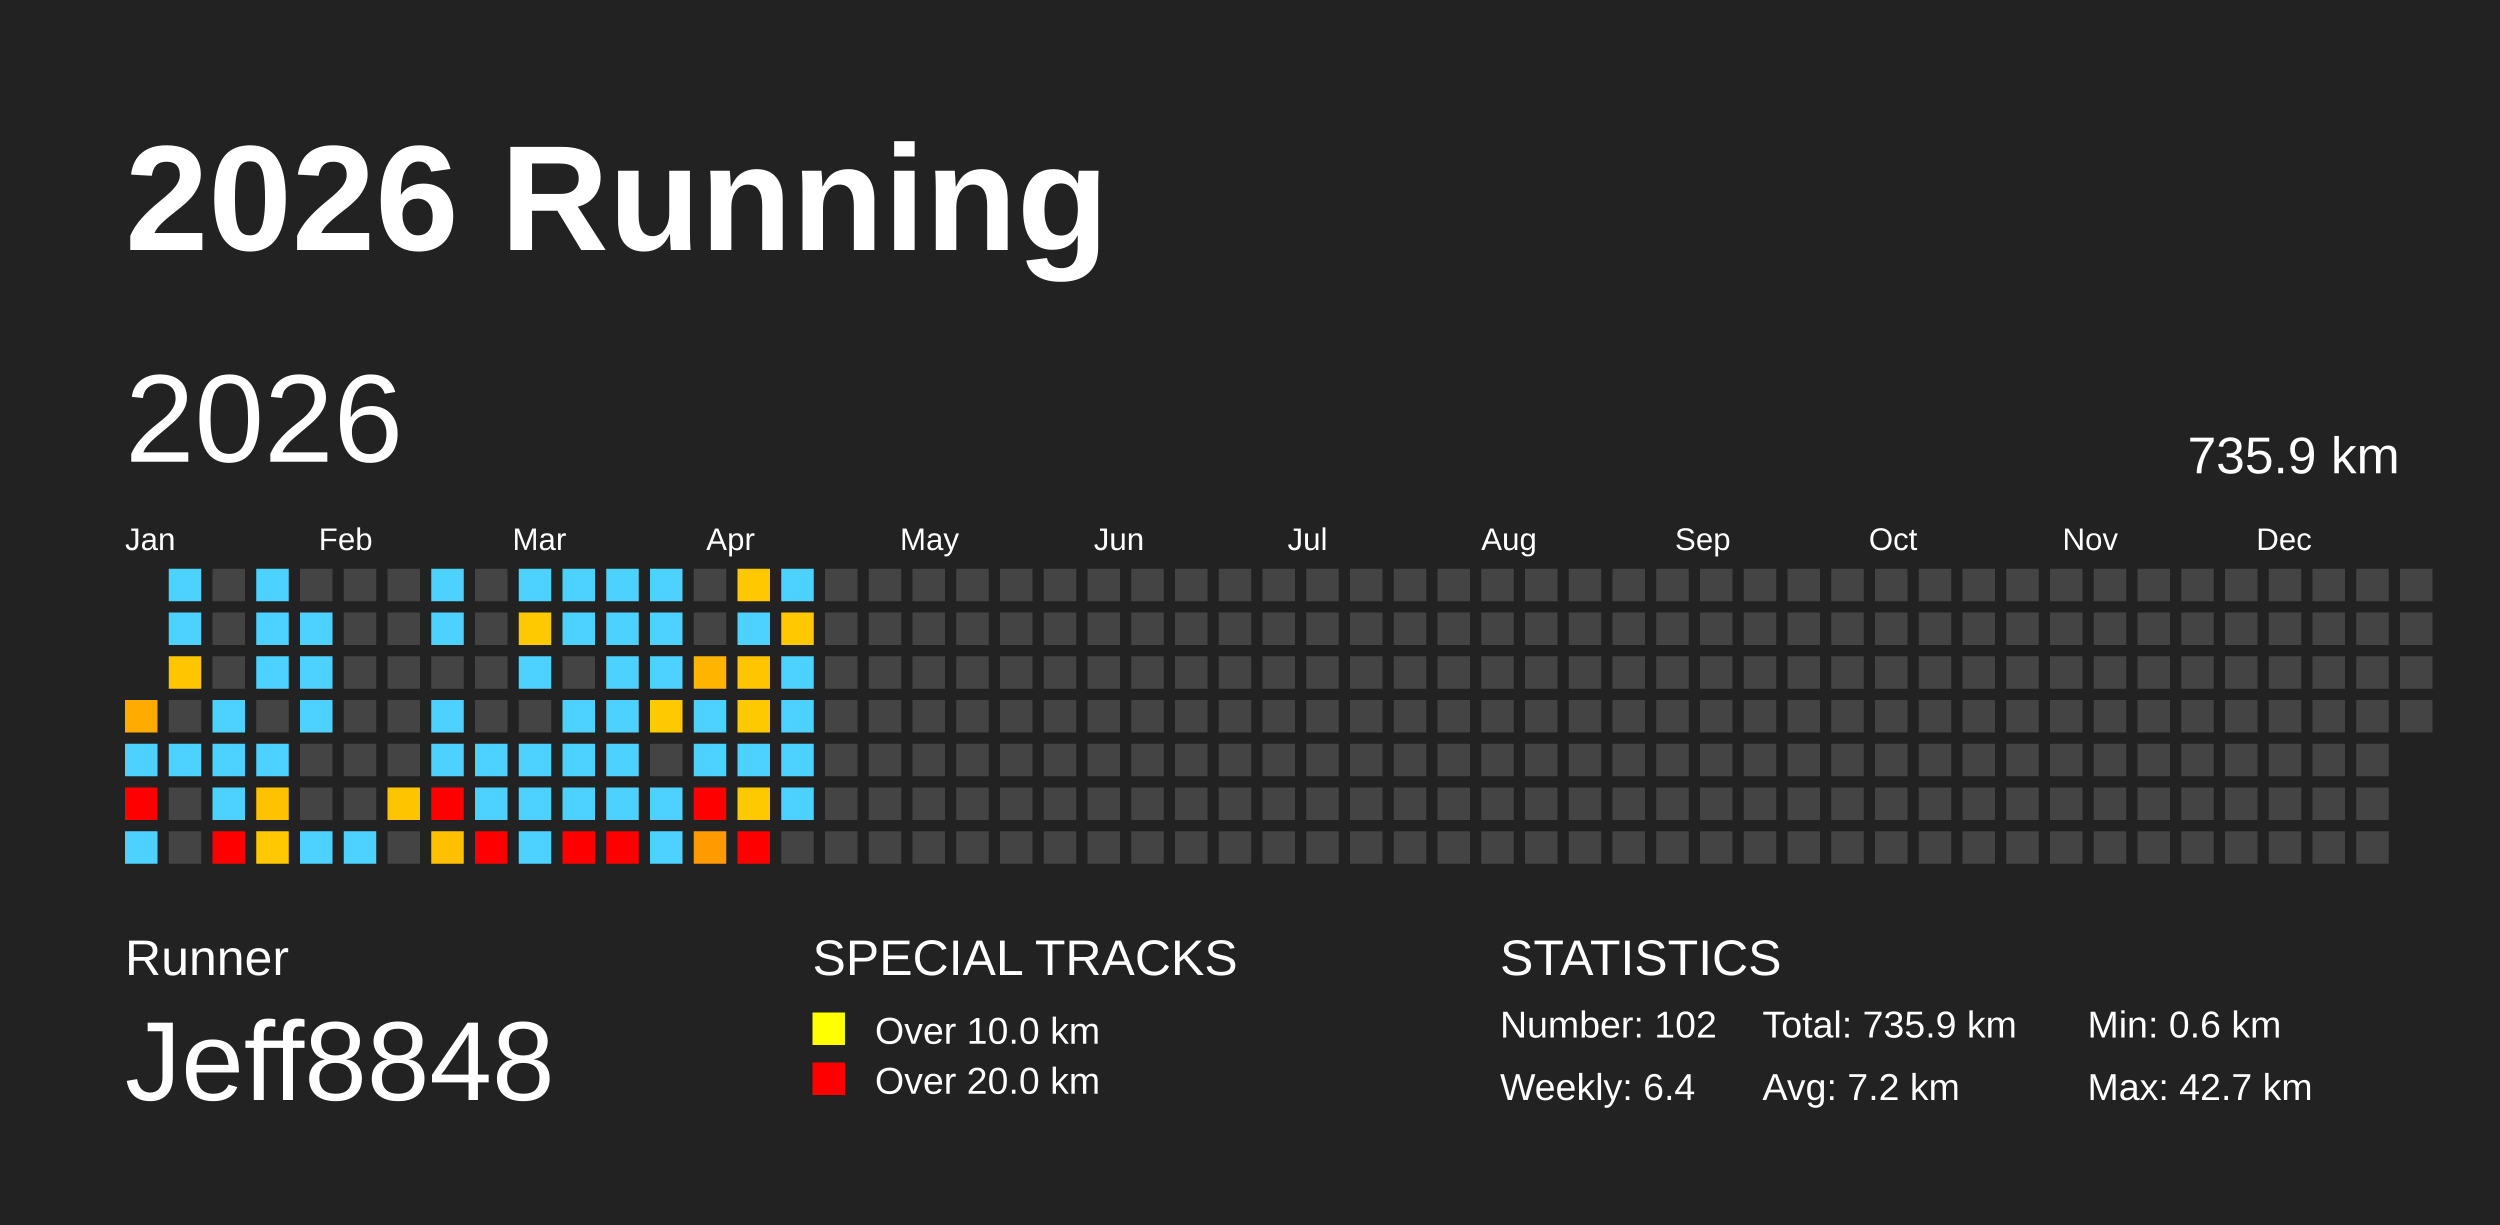
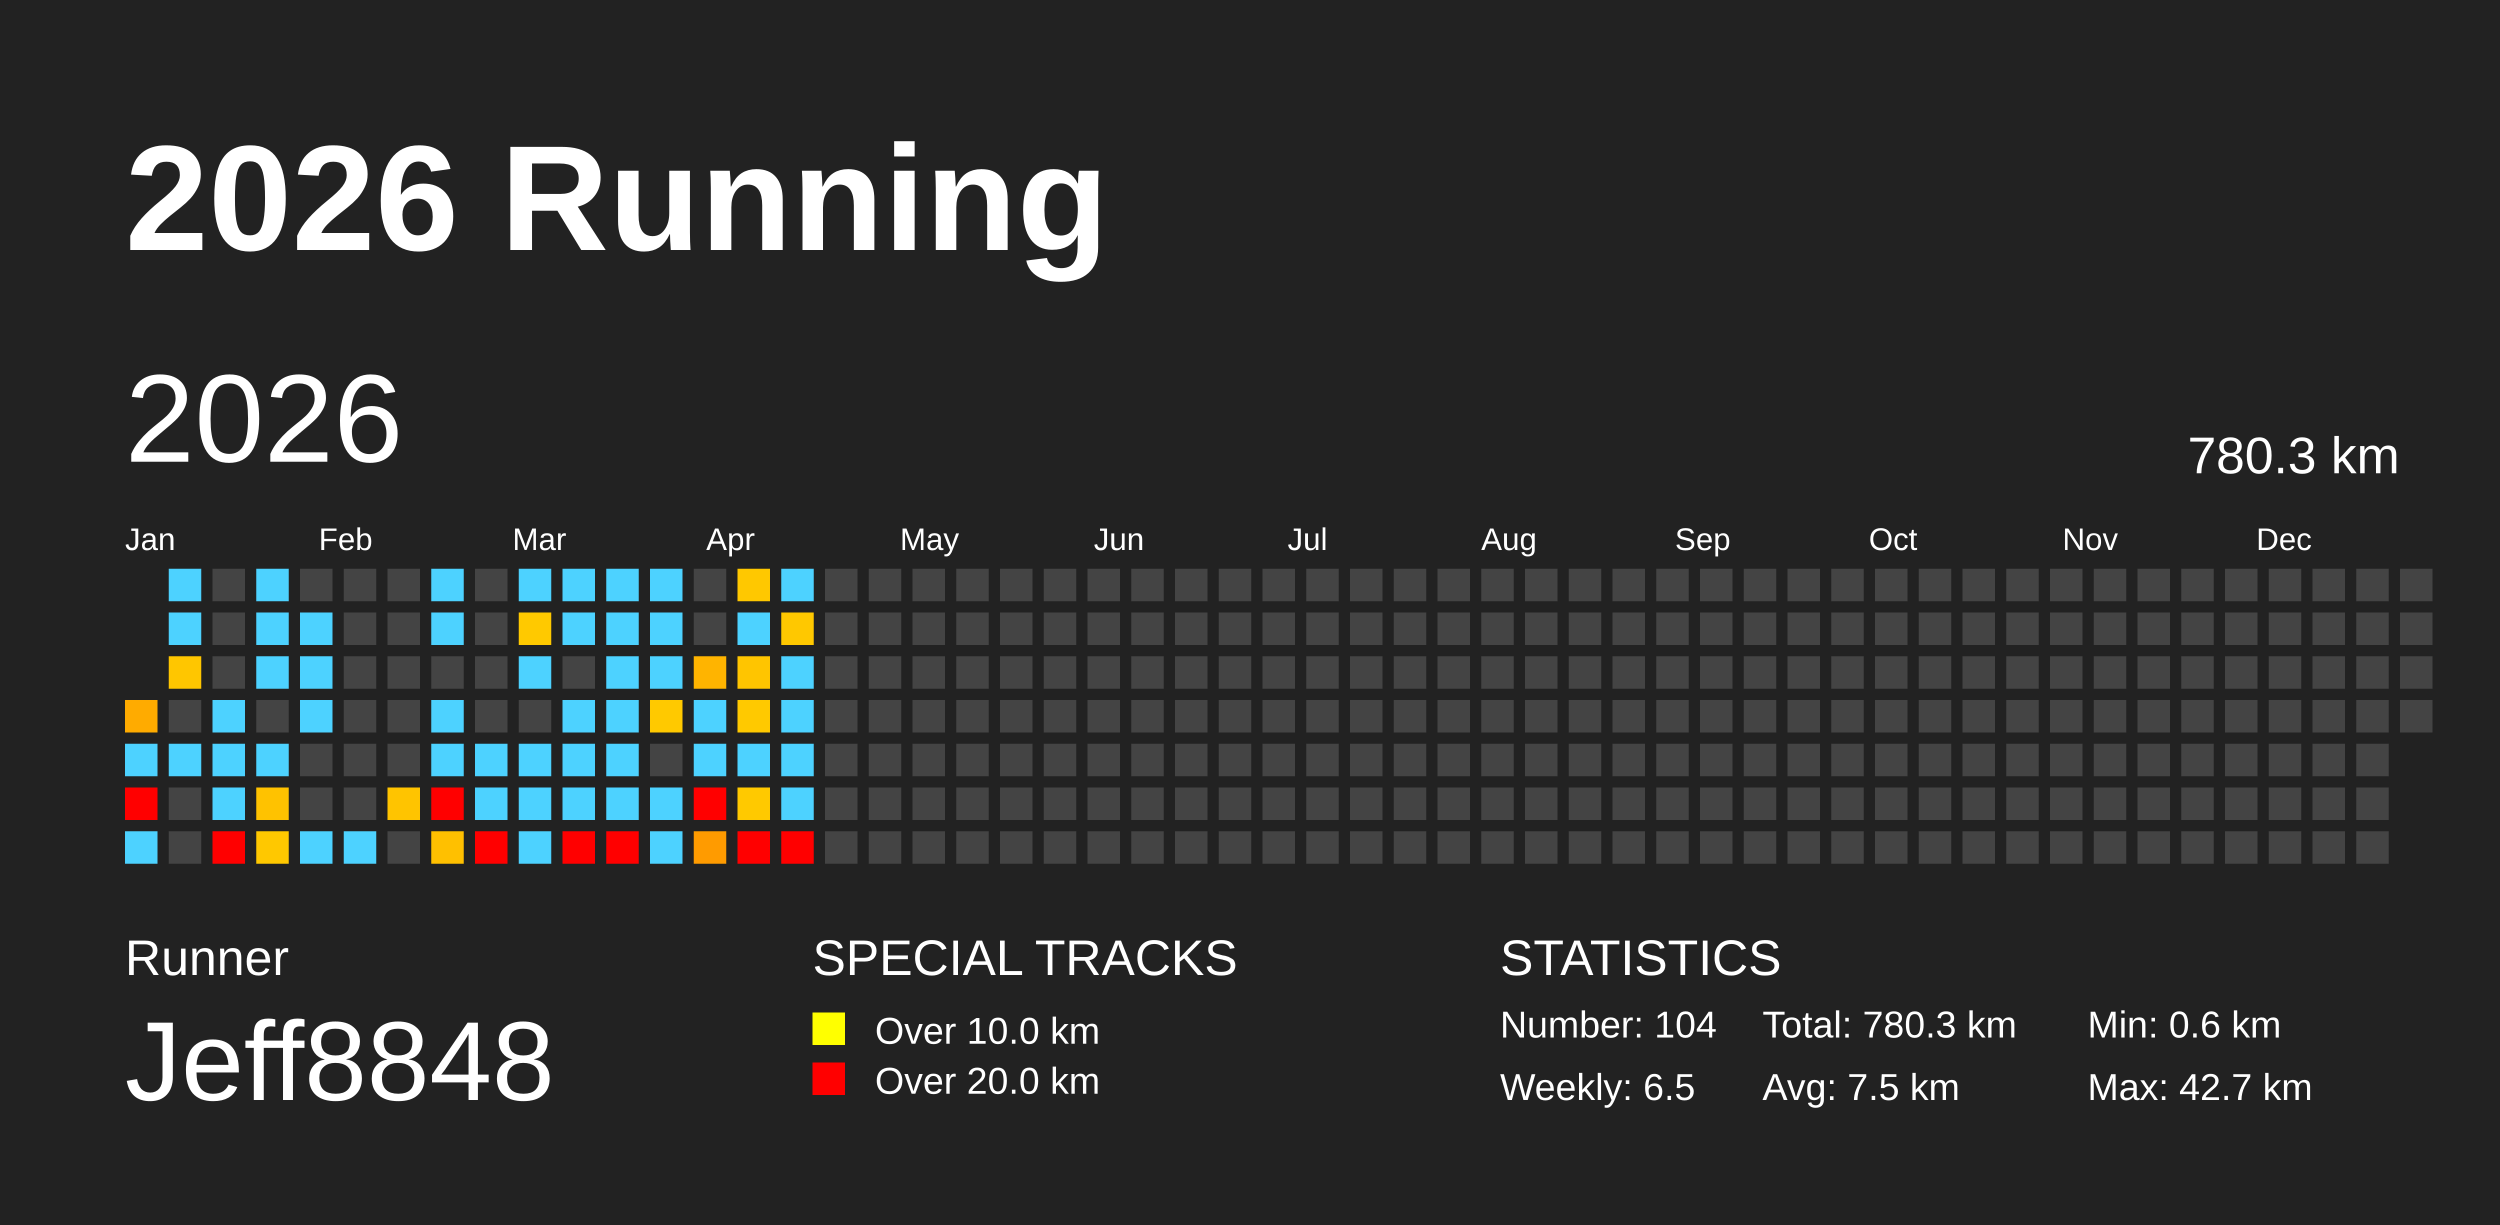
<svg xmlns="http://www.w3.org/2000/svg" baseProfile="full" height="98mm" version="1.1" viewBox="0,0,200,98" width="200mm">
  <defs />
  <rect fill="#222222" height="98" width="200" x="0" y="0" />
  <text fill="#FFFFFF" style="font-size:12px; font-family:Arial; font-weight:bold;" x="10" y="20">2026 Running</text>
  <text fill="#FFFFFF" style="font-size:4px; font-family:Arial" x="10" y="78">Runner</text>
  <text fill="#FFFFFF" style="font-size:9px; font-family:Arial" x="10" y="88">Jeff8848</text>
  <text fill="#FFFFFF" style="font-size:4px; font-family:Arial" x="65" y="78">SPECIAL TRACKS</text>
  <rect fill="yellow" height="2.6" width="2.6" x="65" y="81" />
  <text fill="#FFFFFF" style="font-size:3px; font-family:Arial" x="70" y="83.5">Over 10.0 km</text>
  <rect fill="red" height="2.6" width="2.6" x="65" y="85" />
  <text fill="#FFFFFF" style="font-size:3px; font-family:Arial" x="70" y="87.5">Over 20.0 km</text>
  <text fill="#FFFFFF" style="font-size:4px; font-family:Arial" x="120" y="78">STATISTICS</text>
-   <text fill="#FFFFFF" style="font-size:3px; font-family:Arial" x="120" y="83">Number: 102</text>
-   <text fill="#FFFFFF" style="font-size:3px; font-family:Arial" x="120" y="88">Weekly: 6.4</text>
-   <text fill="#FFFFFF" style="font-size:3px; font-family:Arial" x="141" y="83">Total: 735.9 km</text>
-   <text fill="#FFFFFF" style="font-size:3px; font-family:Arial" x="141" y="88">Avg: 7.2 km</text>
+   <text fill="#FFFFFF" style="font-size:3px; font-family:Arial" x="120" y="83">Number: 104</text>
+   <text fill="#FFFFFF" style="font-size:3px; font-family:Arial" x="120" y="88">Weekly: 6.5</text>
+   <text fill="#FFFFFF" style="font-size:3px; font-family:Arial" x="141" y="83">Total: 780.3 km</text>
+   <text fill="#FFFFFF" style="font-size:3px; font-family:Arial" x="141" y="88">Avg: 7.5 km</text>
  <text fill="#FFFFFF" style="font-size:3px; font-family:Arial" x="167" y="83">Min: 0.6 km</text>
  <text fill="#FFFFFF" style="font-size:3px; font-family:Arial" x="167" y="88">Max: 42.7 km</text>
  <text dominant-baseline="hanging" fill="#FFFFFF" style="font-size:10.0px; font-family:Arial;" x="10" y="30">2026</text>
-   <text dominant-baseline="hanging" fill="#FFFFFF" style="font-size:4.125px; font-family:Arial;" x="175" y="35">735.9 km</text>
+   <text dominant-baseline="hanging" fill="#FFFFFF" style="font-size:4.125px; font-family:Arial;" x="175" y="35">780.3 km</text>
  <text fill="#FFFFFF" style="font-size:2.5px; font-family:Arial" x="10.0" y="44">Jan</text>
  <text fill="#FFFFFF" style="font-size:2.5px; font-family:Arial" x="25.5" y="44">Feb</text>
  <text fill="#FFFFFF" style="font-size:2.5px; font-family:Arial" x="41.0" y="44">Mar</text>
  <text fill="#FFFFFF" style="font-size:2.5px; font-family:Arial" x="56.5" y="44">Apr</text>
  <text fill="#FFFFFF" style="font-size:2.5px; font-family:Arial" x="72.0" y="44">May</text>
  <text fill="#FFFFFF" style="font-size:2.5px; font-family:Arial" x="87.5" y="44">Jun</text>
  <text fill="#FFFFFF" style="font-size:2.5px; font-family:Arial" x="103.0" y="44">Jul</text>
  <text fill="#FFFFFF" style="font-size:2.5px; font-family:Arial" x="118.5" y="44">Aug</text>
  <text fill="#FFFFFF" style="font-size:2.5px; font-family:Arial" x="134.0" y="44">Sep</text>
  <text fill="#FFFFFF" style="font-size:2.5px; font-family:Arial" x="149.5" y="44">Oct</text>
  <text fill="#FFFFFF" style="font-size:2.5px; font-family:Arial" x="165.0" y="44">Nov</text>
  <text fill="#FFFFFF" style="font-size:2.5px; font-family:Arial" x="180.5" y="44">Dec</text>
  <rect fill="#ffab00" height="2.6" width="2.6" x="10.0" y="56.0" />
  <rect fill="#4dd2ff" height="2.6" width="2.6" x="10.0" y="59.5" />
  <rect fill="red" height="2.6" width="2.6" x="10.0" y="63.0" />
  <rect fill="#4dd2ff" height="2.6" width="2.6" x="10.0" y="66.5" />
  <rect fill="#4dd2ff" height="2.6" width="2.6" x="13.5" y="45.5" />
  <rect fill="#4dd2ff" height="2.6" width="2.6" x="13.5" y="49.0" />
  <rect fill="#ffc600" height="2.6" width="2.6" x="13.5" y="52.5" />
  <rect fill="#444444" height="2.6" width="2.6" x="13.5" y="56.0" />
  <rect fill="#4dd2ff" height="2.6" width="2.6" x="13.5" y="59.5" />
  <rect fill="#444444" height="2.6" width="2.6" x="13.5" y="63.0" />
  <rect fill="#444444" height="2.6" width="2.6" x="13.5" y="66.5" />
  <rect fill="#444444" height="2.6" width="2.6" x="17.0" y="45.5" />
  <rect fill="#444444" height="2.6" width="2.6" x="17.0" y="49.0" />
  <rect fill="#444444" height="2.6" width="2.6" x="17.0" y="52.5" />
  <rect fill="#4dd2ff" height="2.6" width="2.6" x="17.0" y="56.0" />
  <rect fill="#4dd2ff" height="2.6" width="2.6" x="17.0" y="59.5" />
  <rect fill="#4dd2ff" height="2.6" width="2.6" x="17.0" y="63.0" />
  <rect fill="red" height="2.6" width="2.6" x="17.0" y="66.5" />
  <rect fill="#4dd2ff" height="2.6" width="2.6" x="20.5" y="45.5" />
  <rect fill="#4dd2ff" height="2.6" width="2.6" x="20.5" y="49.0" />
  <rect fill="#4dd2ff" height="2.6" width="2.6" x="20.5" y="52.5" />
  <rect fill="#444444" height="2.6" width="2.6" x="20.5" y="56.0" />
  <rect fill="#4dd2ff" height="2.6" width="2.6" x="20.5" y="59.5" />
  <rect fill="#ffc200" height="2.6" width="2.6" x="20.5" y="63.0" />
  <rect fill="#ffc800" height="2.6" width="2.6" x="20.5" y="66.5" />
  <rect fill="#444444" height="2.6" width="2.6" x="24.0" y="45.5" />
  <rect fill="#4dd2ff" height="2.6" width="2.6" x="24.0" y="49.0" />
  <rect fill="#4dd2ff" height="2.6" width="2.6" x="24.0" y="52.5" />
  <rect fill="#4dd2ff" height="2.6" width="2.6" x="24.0" y="56.0" />
  <rect fill="#444444" height="2.6" width="2.6" x="24.0" y="59.5" />
  <rect fill="#444444" height="2.6" width="2.6" x="24.0" y="63.0" />
  <rect fill="#4dd2ff" height="2.6" width="2.6" x="24.0" y="66.5" />
  <rect fill="#444444" height="2.6" width="2.6" x="27.5" y="45.5" />
  <rect fill="#444444" height="2.6" width="2.6" x="27.5" y="49.0" />
  <rect fill="#444444" height="2.6" width="2.6" x="27.5" y="52.5" />
  <rect fill="#444444" height="2.6" width="2.6" x="27.5" y="56.0" />
  <rect fill="#444444" height="2.6" width="2.6" x="27.5" y="59.5" />
  <rect fill="#444444" height="2.6" width="2.6" x="27.5" y="63.0" />
  <rect fill="#4dd2ff" height="2.6" width="2.6" x="27.5" y="66.5" />
  <rect fill="#444444" height="2.6" width="2.6" x="31.0" y="45.5" />
  <rect fill="#444444" height="2.6" width="2.6" x="31.0" y="49.0" />
  <rect fill="#444444" height="2.6" width="2.6" x="31.0" y="52.5" />
  <rect fill="#444444" height="2.6" width="2.6" x="31.0" y="56.0" />
  <rect fill="#444444" height="2.6" width="2.6" x="31.0" y="59.5" />
  <rect fill="#ffc400" height="2.6" width="2.6" x="31.0" y="63.0" />
  <rect fill="#444444" height="2.6" width="2.6" x="31.0" y="66.5" />
  <rect fill="#4dd2ff" height="2.6" width="2.6" x="34.5" y="45.5" />
  <rect fill="#4dd2ff" height="2.6" width="2.6" x="34.5" y="49.0" />
  <rect fill="#444444" height="2.6" width="2.6" x="34.5" y="52.5" />
  <rect fill="#4dd2ff" height="2.6" width="2.6" x="34.5" y="56.0" />
  <rect fill="#4dd2ff" height="2.6" width="2.6" x="34.5" y="59.5" />
  <rect fill="red" height="2.6" width="2.6" x="34.5" y="63.0" />
  <rect fill="#ffc000" height="2.6" width="2.6" x="34.5" y="66.5" />
  <rect fill="#444444" height="2.6" width="2.6" x="38.0" y="45.5" />
  <rect fill="#444444" height="2.6" width="2.6" x="38.0" y="49.0" />
  <rect fill="#444444" height="2.6" width="2.6" x="38.0" y="52.5" />
  <rect fill="#444444" height="2.6" width="2.6" x="38.0" y="56.0" />
  <rect fill="#4dd2ff" height="2.6" width="2.6" x="38.0" y="59.5" />
  <rect fill="#4dd2ff" height="2.6" width="2.6" x="38.0" y="63.0" />
  <rect fill="red" height="2.6" width="2.6" x="38.0" y="66.5" />
  <rect fill="#4dd2ff" height="2.6" width="2.6" x="41.5" y="45.5" />
  <rect fill="#ffc900" height="2.6" width="2.6" x="41.5" y="49.0" />
  <rect fill="#4dd2ff" height="2.6" width="2.6" x="41.5" y="52.5" />
  <rect fill="#444444" height="2.6" width="2.6" x="41.5" y="56.0" />
  <rect fill="#4dd2ff" height="2.6" width="2.6" x="41.5" y="59.5" />
  <rect fill="#4dd2ff" height="2.6" width="2.6" x="41.5" y="63.0" />
  <rect fill="#4dd2ff" height="2.6" width="2.6" x="41.5" y="66.5" />
  <rect fill="#4dd2ff" height="2.6" width="2.6" x="45.0" y="45.5" />
  <rect fill="#4dd2ff" height="2.6" width="2.6" x="45.0" y="49.0" />
  <rect fill="#444444" height="2.6" width="2.6" x="45.0" y="52.5" />
  <rect fill="#4dd2ff" height="2.6" width="2.6" x="45.0" y="56.0" />
  <rect fill="#4dd2ff" height="2.6" width="2.6" x="45.0" y="59.5" />
  <rect fill="#4dd2ff" height="2.6" width="2.6" x="45.0" y="63.0" />
  <rect fill="red" height="2.6" width="2.6" x="45.0" y="66.5" />
  <rect fill="#4dd2ff" height="2.6" width="2.6" x="48.5" y="45.5" />
  <rect fill="#4dd2ff" height="2.6" width="2.6" x="48.5" y="49.0" />
  <rect fill="#4dd2ff" height="2.6" width="2.6" x="48.5" y="52.5" />
  <rect fill="#4dd2ff" height="2.6" width="2.6" x="48.5" y="56.0" />
  <rect fill="#4dd2ff" height="2.6" width="2.6" x="48.5" y="59.5" />
  <rect fill="#4dd2ff" height="2.6" width="2.6" x="48.5" y="63.0" />
  <rect fill="red" height="2.6" width="2.6" x="48.5" y="66.5" />
  <rect fill="#4dd2ff" height="2.6" width="2.6" x="52.0" y="45.5" />
  <rect fill="#4dd2ff" height="2.6" width="2.6" x="52.0" y="49.0" />
  <rect fill="#4dd2ff" height="2.6" width="2.6" x="52.0" y="52.5" />
  <rect fill="#ffc900" height="2.6" width="2.6" x="52.0" y="56.0" />
  <rect fill="#444444" height="2.6" width="2.6" x="52.0" y="59.5" />
  <rect fill="#4dd2ff" height="2.6" width="2.6" x="52.0" y="63.0" />
  <rect fill="#4dd2ff" height="2.6" width="2.6" x="52.0" y="66.5" />
  <rect fill="#444444" height="2.6" width="2.6" x="55.5" y="45.5" />
  <rect fill="#444444" height="2.6" width="2.6" x="55.5" y="49.0" />
  <rect fill="#ffb400" height="2.6" width="2.6" x="55.5" y="52.5" />
  <rect fill="#4dd2ff" height="2.6" width="2.6" x="55.5" y="56.0" />
  <rect fill="#4dd2ff" height="2.6" width="2.6" x="55.5" y="59.5" />
  <rect fill="red" height="2.6" width="2.6" x="55.5" y="63.0" />
  <rect fill="#ff9b00" height="2.6" width="2.6" x="55.5" y="66.5" />
  <rect fill="#ffc800" height="2.6" width="2.6" x="59.0" y="45.5" />
  <rect fill="#4dd2ff" height="2.6" width="2.6" x="59.0" y="49.0" />
  <rect fill="#ffc500" height="2.6" width="2.6" x="59.0" y="52.5" />
  <rect fill="#ffc900" height="2.6" width="2.6" x="59.0" y="56.0" />
  <rect fill="#4dd2ff" height="2.6" width="2.6" x="59.0" y="59.5" />
  <rect fill="#ffc900" height="2.6" width="2.6" x="59.0" y="63.0" />
  <rect fill="red" height="2.6" width="2.6" x="59.0" y="66.5" />
  <rect fill="#4dd2ff" height="2.6" width="2.6" x="62.5" y="45.5" />
  <rect fill="#ffc800" height="2.6" width="2.6" x="62.5" y="49.0" />
  <rect fill="#4dd2ff" height="2.6" width="2.6" x="62.5" y="52.5" />
  <rect fill="#4dd2ff" height="2.6" width="2.6" x="62.5" y="56.0" />
  <rect fill="#4dd2ff" height="2.6" width="2.6" x="62.5" y="59.5" />
  <rect fill="#4dd2ff" height="2.6" width="2.6" x="62.5" y="63.0" />
-   <rect fill="#444444" height="2.6" width="2.6" x="62.5" y="66.5" />
+   <rect fill="red" height="2.6" width="2.6" x="62.5" y="66.5" />
  <rect fill="#444444" height="2.6" width="2.6" x="66.0" y="45.5" />
  <rect fill="#444444" height="2.6" width="2.6" x="66.0" y="49.0" />
  <rect fill="#444444" height="2.6" width="2.6" x="66.0" y="52.5" />
  <rect fill="#444444" height="2.6" width="2.6" x="66.0" y="56.0" />
  <rect fill="#444444" height="2.6" width="2.6" x="66.0" y="59.5" />
  <rect fill="#444444" height="2.6" width="2.6" x="66.0" y="63.0" />
  <rect fill="#444444" height="2.6" width="2.6" x="66.0" y="66.5" />
  <rect fill="#444444" height="2.6" width="2.6" x="69.5" y="45.5" />
  <rect fill="#444444" height="2.6" width="2.6" x="69.5" y="49.0" />
  <rect fill="#444444" height="2.6" width="2.6" x="69.5" y="52.5" />
  <rect fill="#444444" height="2.6" width="2.6" x="69.5" y="56.0" />
  <rect fill="#444444" height="2.6" width="2.6" x="69.5" y="59.5" />
  <rect fill="#444444" height="2.6" width="2.6" x="69.5" y="63.0" />
  <rect fill="#444444" height="2.6" width="2.6" x="69.5" y="66.5" />
  <rect fill="#444444" height="2.6" width="2.6" x="73.0" y="45.5" />
  <rect fill="#444444" height="2.6" width="2.6" x="73.0" y="49.0" />
  <rect fill="#444444" height="2.6" width="2.6" x="73.0" y="52.5" />
  <rect fill="#444444" height="2.6" width="2.6" x="73.0" y="56.0" />
  <rect fill="#444444" height="2.6" width="2.6" x="73.0" y="59.5" />
  <rect fill="#444444" height="2.6" width="2.6" x="73.0" y="63.0" />
  <rect fill="#444444" height="2.6" width="2.6" x="73.0" y="66.5" />
  <rect fill="#444444" height="2.6" width="2.6" x="76.5" y="45.5" />
  <rect fill="#444444" height="2.6" width="2.6" x="76.5" y="49.0" />
  <rect fill="#444444" height="2.6" width="2.6" x="76.5" y="52.5" />
  <rect fill="#444444" height="2.6" width="2.6" x="76.5" y="56.0" />
  <rect fill="#444444" height="2.6" width="2.6" x="76.5" y="59.5" />
  <rect fill="#444444" height="2.6" width="2.6" x="76.5" y="63.0" />
  <rect fill="#444444" height="2.6" width="2.6" x="76.5" y="66.5" />
  <rect fill="#444444" height="2.6" width="2.6" x="80.0" y="45.5" />
  <rect fill="#444444" height="2.6" width="2.6" x="80.0" y="49.0" />
  <rect fill="#444444" height="2.6" width="2.6" x="80.0" y="52.5" />
  <rect fill="#444444" height="2.6" width="2.6" x="80.0" y="56.0" />
  <rect fill="#444444" height="2.6" width="2.6" x="80.0" y="59.5" />
  <rect fill="#444444" height="2.6" width="2.6" x="80.0" y="63.0" />
  <rect fill="#444444" height="2.6" width="2.6" x="80.0" y="66.5" />
  <rect fill="#444444" height="2.6" width="2.6" x="83.5" y="45.5" />
  <rect fill="#444444" height="2.6" width="2.6" x="83.5" y="49.0" />
  <rect fill="#444444" height="2.6" width="2.6" x="83.5" y="52.5" />
  <rect fill="#444444" height="2.6" width="2.6" x="83.5" y="56.0" />
  <rect fill="#444444" height="2.6" width="2.6" x="83.5" y="59.5" />
  <rect fill="#444444" height="2.6" width="2.6" x="83.5" y="63.0" />
  <rect fill="#444444" height="2.6" width="2.6" x="83.5" y="66.5" />
  <rect fill="#444444" height="2.6" width="2.6" x="87.0" y="45.5" />
  <rect fill="#444444" height="2.6" width="2.6" x="87.0" y="49.0" />
  <rect fill="#444444" height="2.6" width="2.6" x="87.0" y="52.5" />
  <rect fill="#444444" height="2.6" width="2.6" x="87.0" y="56.0" />
  <rect fill="#444444" height="2.6" width="2.6" x="87.0" y="59.5" />
  <rect fill="#444444" height="2.6" width="2.6" x="87.0" y="63.0" />
  <rect fill="#444444" height="2.6" width="2.6" x="87.0" y="66.5" />
  <rect fill="#444444" height="2.6" width="2.6" x="90.5" y="45.5" />
  <rect fill="#444444" height="2.6" width="2.6" x="90.5" y="49.0" />
  <rect fill="#444444" height="2.6" width="2.6" x="90.5" y="52.5" />
  <rect fill="#444444" height="2.6" width="2.6" x="90.5" y="56.0" />
  <rect fill="#444444" height="2.6" width="2.6" x="90.5" y="59.5" />
  <rect fill="#444444" height="2.6" width="2.6" x="90.5" y="63.0" />
  <rect fill="#444444" height="2.6" width="2.6" x="90.5" y="66.5" />
  <rect fill="#444444" height="2.6" width="2.6" x="94.0" y="45.5" />
  <rect fill="#444444" height="2.6" width="2.6" x="94.0" y="49.0" />
  <rect fill="#444444" height="2.6" width="2.6" x="94.0" y="52.5" />
  <rect fill="#444444" height="2.6" width="2.6" x="94.0" y="56.0" />
  <rect fill="#444444" height="2.6" width="2.6" x="94.0" y="59.5" />
  <rect fill="#444444" height="2.6" width="2.6" x="94.0" y="63.0" />
  <rect fill="#444444" height="2.6" width="2.6" x="94.0" y="66.5" />
  <rect fill="#444444" height="2.6" width="2.6" x="97.5" y="45.5" />
  <rect fill="#444444" height="2.6" width="2.6" x="97.5" y="49.0" />
  <rect fill="#444444" height="2.6" width="2.6" x="97.5" y="52.5" />
  <rect fill="#444444" height="2.6" width="2.6" x="97.5" y="56.0" />
  <rect fill="#444444" height="2.6" width="2.6" x="97.5" y="59.5" />
  <rect fill="#444444" height="2.6" width="2.6" x="97.5" y="63.0" />
  <rect fill="#444444" height="2.6" width="2.6" x="97.5" y="66.5" />
  <rect fill="#444444" height="2.6" width="2.6" x="101.0" y="45.5" />
  <rect fill="#444444" height="2.6" width="2.6" x="101.0" y="49.0" />
  <rect fill="#444444" height="2.6" width="2.6" x="101.0" y="52.5" />
  <rect fill="#444444" height="2.6" width="2.6" x="101.0" y="56.0" />
  <rect fill="#444444" height="2.6" width="2.6" x="101.0" y="59.5" />
  <rect fill="#444444" height="2.6" width="2.6" x="101.0" y="63.0" />
  <rect fill="#444444" height="2.6" width="2.6" x="101.0" y="66.5" />
  <rect fill="#444444" height="2.6" width="2.6" x="104.5" y="45.5" />
  <rect fill="#444444" height="2.6" width="2.6" x="104.5" y="49.0" />
  <rect fill="#444444" height="2.6" width="2.6" x="104.5" y="52.5" />
  <rect fill="#444444" height="2.6" width="2.6" x="104.5" y="56.0" />
  <rect fill="#444444" height="2.6" width="2.6" x="104.5" y="59.5" />
  <rect fill="#444444" height="2.6" width="2.6" x="104.5" y="63.0" />
  <rect fill="#444444" height="2.6" width="2.6" x="104.5" y="66.5" />
  <rect fill="#444444" height="2.6" width="2.6" x="108.0" y="45.5" />
  <rect fill="#444444" height="2.6" width="2.6" x="108.0" y="49.0" />
  <rect fill="#444444" height="2.6" width="2.6" x="108.0" y="52.5" />
  <rect fill="#444444" height="2.6" width="2.6" x="108.0" y="56.0" />
  <rect fill="#444444" height="2.6" width="2.6" x="108.0" y="59.5" />
  <rect fill="#444444" height="2.6" width="2.6" x="108.0" y="63.0" />
  <rect fill="#444444" height="2.6" width="2.6" x="108.0" y="66.5" />
  <rect fill="#444444" height="2.6" width="2.6" x="111.5" y="45.5" />
  <rect fill="#444444" height="2.6" width="2.6" x="111.5" y="49.0" />
  <rect fill="#444444" height="2.6" width="2.6" x="111.5" y="52.5" />
  <rect fill="#444444" height="2.6" width="2.6" x="111.5" y="56.0" />
  <rect fill="#444444" height="2.6" width="2.6" x="111.5" y="59.5" />
  <rect fill="#444444" height="2.6" width="2.6" x="111.5" y="63.0" />
  <rect fill="#444444" height="2.6" width="2.6" x="111.5" y="66.5" />
  <rect fill="#444444" height="2.6" width="2.6" x="115.0" y="45.5" />
  <rect fill="#444444" height="2.6" width="2.6" x="115.0" y="49.0" />
  <rect fill="#444444" height="2.6" width="2.6" x="115.0" y="52.5" />
  <rect fill="#444444" height="2.6" width="2.6" x="115.0" y="56.0" />
  <rect fill="#444444" height="2.6" width="2.6" x="115.0" y="59.5" />
  <rect fill="#444444" height="2.6" width="2.6" x="115.0" y="63.0" />
  <rect fill="#444444" height="2.6" width="2.6" x="115.0" y="66.5" />
  <rect fill="#444444" height="2.6" width="2.6" x="118.5" y="45.5" />
  <rect fill="#444444" height="2.6" width="2.6" x="118.5" y="49.0" />
  <rect fill="#444444" height="2.6" width="2.6" x="118.5" y="52.5" />
  <rect fill="#444444" height="2.6" width="2.6" x="118.5" y="56.0" />
  <rect fill="#444444" height="2.6" width="2.6" x="118.5" y="59.5" />
  <rect fill="#444444" height="2.6" width="2.6" x="118.5" y="63.0" />
  <rect fill="#444444" height="2.6" width="2.6" x="118.5" y="66.5" />
  <rect fill="#444444" height="2.6" width="2.6" x="122.0" y="45.5" />
  <rect fill="#444444" height="2.6" width="2.6" x="122.0" y="49.0" />
  <rect fill="#444444" height="2.6" width="2.6" x="122.0" y="52.5" />
  <rect fill="#444444" height="2.6" width="2.6" x="122.0" y="56.0" />
  <rect fill="#444444" height="2.6" width="2.6" x="122.0" y="59.5" />
  <rect fill="#444444" height="2.6" width="2.6" x="122.0" y="63.0" />
  <rect fill="#444444" height="2.6" width="2.6" x="122.0" y="66.5" />
  <rect fill="#444444" height="2.6" width="2.6" x="125.5" y="45.5" />
  <rect fill="#444444" height="2.6" width="2.6" x="125.5" y="49.0" />
  <rect fill="#444444" height="2.6" width="2.6" x="125.5" y="52.5" />
  <rect fill="#444444" height="2.6" width="2.6" x="125.5" y="56.0" />
  <rect fill="#444444" height="2.6" width="2.6" x="125.5" y="59.5" />
  <rect fill="#444444" height="2.6" width="2.6" x="125.5" y="63.0" />
  <rect fill="#444444" height="2.6" width="2.6" x="125.5" y="66.5" />
  <rect fill="#444444" height="2.6" width="2.6" x="129.0" y="45.5" />
  <rect fill="#444444" height="2.6" width="2.6" x="129.0" y="49.0" />
  <rect fill="#444444" height="2.6" width="2.6" x="129.0" y="52.5" />
  <rect fill="#444444" height="2.6" width="2.6" x="129.0" y="56.0" />
  <rect fill="#444444" height="2.6" width="2.6" x="129.0" y="59.5" />
  <rect fill="#444444" height="2.6" width="2.6" x="129.0" y="63.0" />
  <rect fill="#444444" height="2.6" width="2.6" x="129.0" y="66.5" />
  <rect fill="#444444" height="2.6" width="2.6" x="132.5" y="45.5" />
  <rect fill="#444444" height="2.6" width="2.6" x="132.5" y="49.0" />
  <rect fill="#444444" height="2.6" width="2.6" x="132.5" y="52.5" />
  <rect fill="#444444" height="2.6" width="2.6" x="132.5" y="56.0" />
  <rect fill="#444444" height="2.6" width="2.6" x="132.5" y="59.5" />
  <rect fill="#444444" height="2.6" width="2.6" x="132.5" y="63.0" />
  <rect fill="#444444" height="2.6" width="2.6" x="132.5" y="66.5" />
  <rect fill="#444444" height="2.6" width="2.6" x="136.0" y="45.5" />
  <rect fill="#444444" height="2.6" width="2.6" x="136.0" y="49.0" />
  <rect fill="#444444" height="2.6" width="2.6" x="136.0" y="52.5" />
  <rect fill="#444444" height="2.6" width="2.6" x="136.0" y="56.0" />
  <rect fill="#444444" height="2.6" width="2.6" x="136.0" y="59.5" />
  <rect fill="#444444" height="2.6" width="2.6" x="136.0" y="63.0" />
  <rect fill="#444444" height="2.6" width="2.6" x="136.0" y="66.5" />
  <rect fill="#444444" height="2.6" width="2.6" x="139.5" y="45.5" />
  <rect fill="#444444" height="2.6" width="2.6" x="139.5" y="49.0" />
  <rect fill="#444444" height="2.6" width="2.6" x="139.5" y="52.5" />
  <rect fill="#444444" height="2.6" width="2.6" x="139.5" y="56.0" />
  <rect fill="#444444" height="2.6" width="2.6" x="139.5" y="59.5" />
  <rect fill="#444444" height="2.6" width="2.6" x="139.5" y="63.0" />
  <rect fill="#444444" height="2.6" width="2.6" x="139.5" y="66.5" />
  <rect fill="#444444" height="2.6" width="2.6" x="143.0" y="45.5" />
  <rect fill="#444444" height="2.6" width="2.6" x="143.0" y="49.0" />
  <rect fill="#444444" height="2.6" width="2.6" x="143.0" y="52.5" />
  <rect fill="#444444" height="2.6" width="2.6" x="143.0" y="56.0" />
  <rect fill="#444444" height="2.6" width="2.6" x="143.0" y="59.5" />
  <rect fill="#444444" height="2.6" width="2.6" x="143.0" y="63.0" />
  <rect fill="#444444" height="2.6" width="2.6" x="143.0" y="66.5" />
  <rect fill="#444444" height="2.6" width="2.6" x="146.5" y="45.5" />
  <rect fill="#444444" height="2.6" width="2.6" x="146.5" y="49.0" />
  <rect fill="#444444" height="2.6" width="2.6" x="146.5" y="52.5" />
  <rect fill="#444444" height="2.6" width="2.6" x="146.5" y="56.0" />
  <rect fill="#444444" height="2.6" width="2.6" x="146.5" y="59.5" />
  <rect fill="#444444" height="2.6" width="2.6" x="146.5" y="63.0" />
  <rect fill="#444444" height="2.6" width="2.6" x="146.5" y="66.5" />
  <rect fill="#444444" height="2.6" width="2.6" x="150.0" y="45.5" />
  <rect fill="#444444" height="2.6" width="2.6" x="150.0" y="49.0" />
  <rect fill="#444444" height="2.6" width="2.6" x="150.0" y="52.5" />
  <rect fill="#444444" height="2.6" width="2.6" x="150.0" y="56.0" />
  <rect fill="#444444" height="2.6" width="2.6" x="150.0" y="59.5" />
  <rect fill="#444444" height="2.6" width="2.6" x="150.0" y="63.0" />
  <rect fill="#444444" height="2.6" width="2.6" x="150.0" y="66.5" />
  <rect fill="#444444" height="2.6" width="2.6" x="153.5" y="45.5" />
  <rect fill="#444444" height="2.6" width="2.6" x="153.5" y="49.0" />
  <rect fill="#444444" height="2.6" width="2.6" x="153.5" y="52.5" />
  <rect fill="#444444" height="2.6" width="2.6" x="153.5" y="56.0" />
  <rect fill="#444444" height="2.6" width="2.6" x="153.5" y="59.5" />
  <rect fill="#444444" height="2.6" width="2.6" x="153.5" y="63.0" />
  <rect fill="#444444" height="2.6" width="2.6" x="153.5" y="66.5" />
  <rect fill="#444444" height="2.6" width="2.6" x="157.0" y="45.5" />
  <rect fill="#444444" height="2.6" width="2.6" x="157.0" y="49.0" />
  <rect fill="#444444" height="2.6" width="2.6" x="157.0" y="52.5" />
  <rect fill="#444444" height="2.6" width="2.6" x="157.0" y="56.0" />
  <rect fill="#444444" height="2.6" width="2.6" x="157.0" y="59.5" />
  <rect fill="#444444" height="2.6" width="2.6" x="157.0" y="63.0" />
  <rect fill="#444444" height="2.6" width="2.6" x="157.0" y="66.5" />
  <rect fill="#444444" height="2.6" width="2.6" x="160.5" y="45.5" />
  <rect fill="#444444" height="2.6" width="2.6" x="160.5" y="49.0" />
  <rect fill="#444444" height="2.6" width="2.6" x="160.5" y="52.5" />
  <rect fill="#444444" height="2.6" width="2.6" x="160.5" y="56.0" />
  <rect fill="#444444" height="2.6" width="2.6" x="160.5" y="59.5" />
  <rect fill="#444444" height="2.6" width="2.6" x="160.5" y="63.0" />
  <rect fill="#444444" height="2.6" width="2.6" x="160.5" y="66.5" />
  <rect fill="#444444" height="2.6" width="2.6" x="164.0" y="45.5" />
  <rect fill="#444444" height="2.6" width="2.6" x="164.0" y="49.0" />
  <rect fill="#444444" height="2.6" width="2.6" x="164.0" y="52.5" />
  <rect fill="#444444" height="2.6" width="2.6" x="164.0" y="56.0" />
  <rect fill="#444444" height="2.6" width="2.6" x="164.0" y="59.5" />
  <rect fill="#444444" height="2.6" width="2.6" x="164.0" y="63.0" />
  <rect fill="#444444" height="2.6" width="2.6" x="164.0" y="66.5" />
  <rect fill="#444444" height="2.6" width="2.6" x="167.5" y="45.5" />
  <rect fill="#444444" height="2.6" width="2.6" x="167.5" y="49.0" />
  <rect fill="#444444" height="2.6" width="2.6" x="167.5" y="52.5" />
  <rect fill="#444444" height="2.6" width="2.6" x="167.5" y="56.0" />
  <rect fill="#444444" height="2.6" width="2.6" x="167.5" y="59.5" />
  <rect fill="#444444" height="2.6" width="2.6" x="167.5" y="63.0" />
  <rect fill="#444444" height="2.6" width="2.6" x="167.5" y="66.5" />
  <rect fill="#444444" height="2.6" width="2.6" x="171.0" y="45.5" />
  <rect fill="#444444" height="2.6" width="2.6" x="171.0" y="49.0" />
  <rect fill="#444444" height="2.6" width="2.6" x="171.0" y="52.5" />
  <rect fill="#444444" height="2.6" width="2.6" x="171.0" y="56.0" />
  <rect fill="#444444" height="2.6" width="2.6" x="171.0" y="59.5" />
  <rect fill="#444444" height="2.6" width="2.6" x="171.0" y="63.0" />
  <rect fill="#444444" height="2.6" width="2.6" x="171.0" y="66.5" />
  <rect fill="#444444" height="2.6" width="2.6" x="174.5" y="45.5" />
  <rect fill="#444444" height="2.6" width="2.6" x="174.5" y="49.0" />
  <rect fill="#444444" height="2.6" width="2.6" x="174.5" y="52.5" />
  <rect fill="#444444" height="2.6" width="2.6" x="174.5" y="56.0" />
  <rect fill="#444444" height="2.6" width="2.6" x="174.5" y="59.5" />
  <rect fill="#444444" height="2.6" width="2.6" x="174.5" y="63.0" />
  <rect fill="#444444" height="2.6" width="2.6" x="174.5" y="66.5" />
  <rect fill="#444444" height="2.6" width="2.6" x="178.0" y="45.5" />
  <rect fill="#444444" height="2.6" width="2.6" x="178.0" y="49.0" />
  <rect fill="#444444" height="2.6" width="2.6" x="178.0" y="52.5" />
  <rect fill="#444444" height="2.6" width="2.6" x="178.0" y="56.0" />
  <rect fill="#444444" height="2.6" width="2.6" x="178.0" y="59.5" />
  <rect fill="#444444" height="2.6" width="2.6" x="178.0" y="63.0" />
  <rect fill="#444444" height="2.6" width="2.6" x="178.0" y="66.5" />
  <rect fill="#444444" height="2.6" width="2.6" x="181.5" y="45.5" />
  <rect fill="#444444" height="2.6" width="2.6" x="181.5" y="49.0" />
  <rect fill="#444444" height="2.6" width="2.6" x="181.5" y="52.5" />
  <rect fill="#444444" height="2.6" width="2.6" x="181.5" y="56.0" />
  <rect fill="#444444" height="2.6" width="2.6" x="181.5" y="59.5" />
  <rect fill="#444444" height="2.6" width="2.6" x="181.5" y="63.0" />
  <rect fill="#444444" height="2.6" width="2.6" x="181.5" y="66.5" />
  <rect fill="#444444" height="2.6" width="2.6" x="185.0" y="45.5" />
  <rect fill="#444444" height="2.6" width="2.6" x="185.0" y="49.0" />
  <rect fill="#444444" height="2.6" width="2.6" x="185.0" y="52.5" />
  <rect fill="#444444" height="2.6" width="2.6" x="185.0" y="56.0" />
  <rect fill="#444444" height="2.6" width="2.6" x="185.0" y="59.5" />
  <rect fill="#444444" height="2.6" width="2.6" x="185.0" y="63.0" />
  <rect fill="#444444" height="2.6" width="2.6" x="185.0" y="66.5" />
  <rect fill="#444444" height="2.6" width="2.6" x="188.5" y="45.5" />
  <rect fill="#444444" height="2.6" width="2.6" x="188.5" y="49.0" />
  <rect fill="#444444" height="2.6" width="2.6" x="188.5" y="52.5" />
  <rect fill="#444444" height="2.6" width="2.6" x="188.5" y="56.0" />
  <rect fill="#444444" height="2.6" width="2.6" x="188.5" y="59.5" />
  <rect fill="#444444" height="2.6" width="2.6" x="188.5" y="63.0" />
  <rect fill="#444444" height="2.6" width="2.6" x="188.5" y="66.5" />
  <rect fill="#444444" height="2.6" width="2.6" x="192.0" y="45.5" />
  <rect fill="#444444" height="2.6" width="2.6" x="192.0" y="49.0" />
  <rect fill="#444444" height="2.6" width="2.6" x="192.0" y="52.5" />
  <rect fill="#444444" height="2.6" width="2.6" x="192.0" y="56.0" />
</svg>
